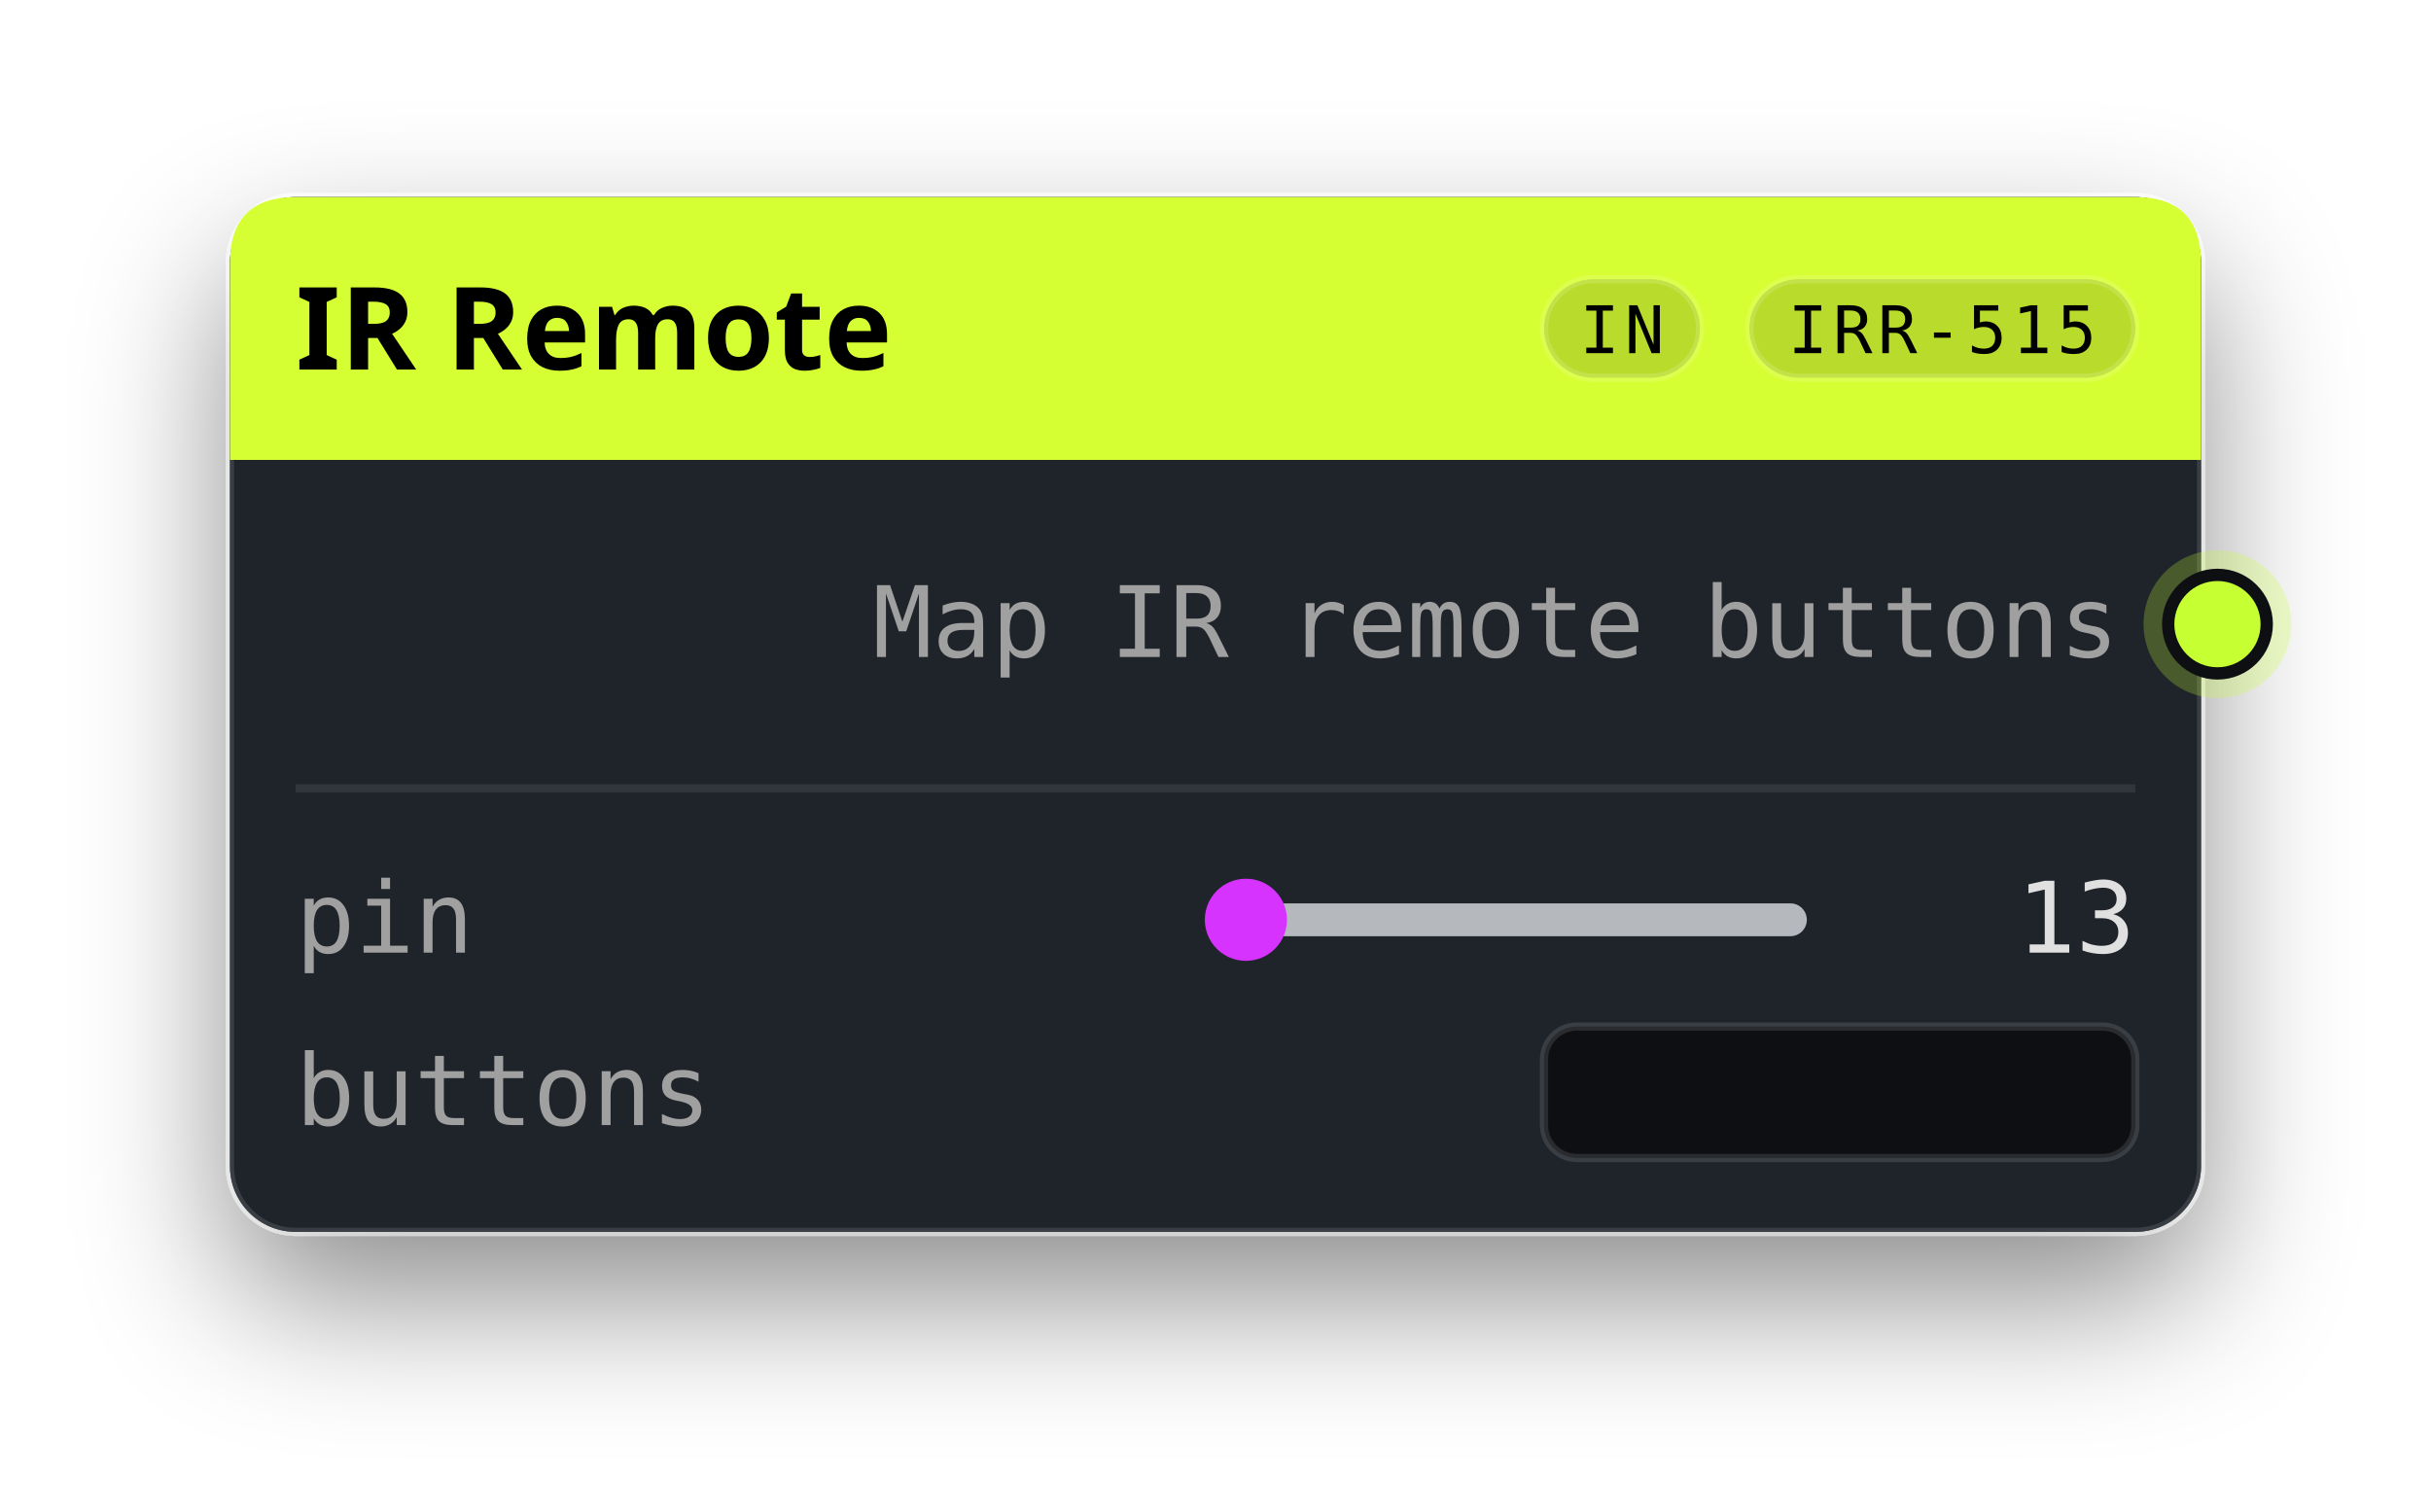
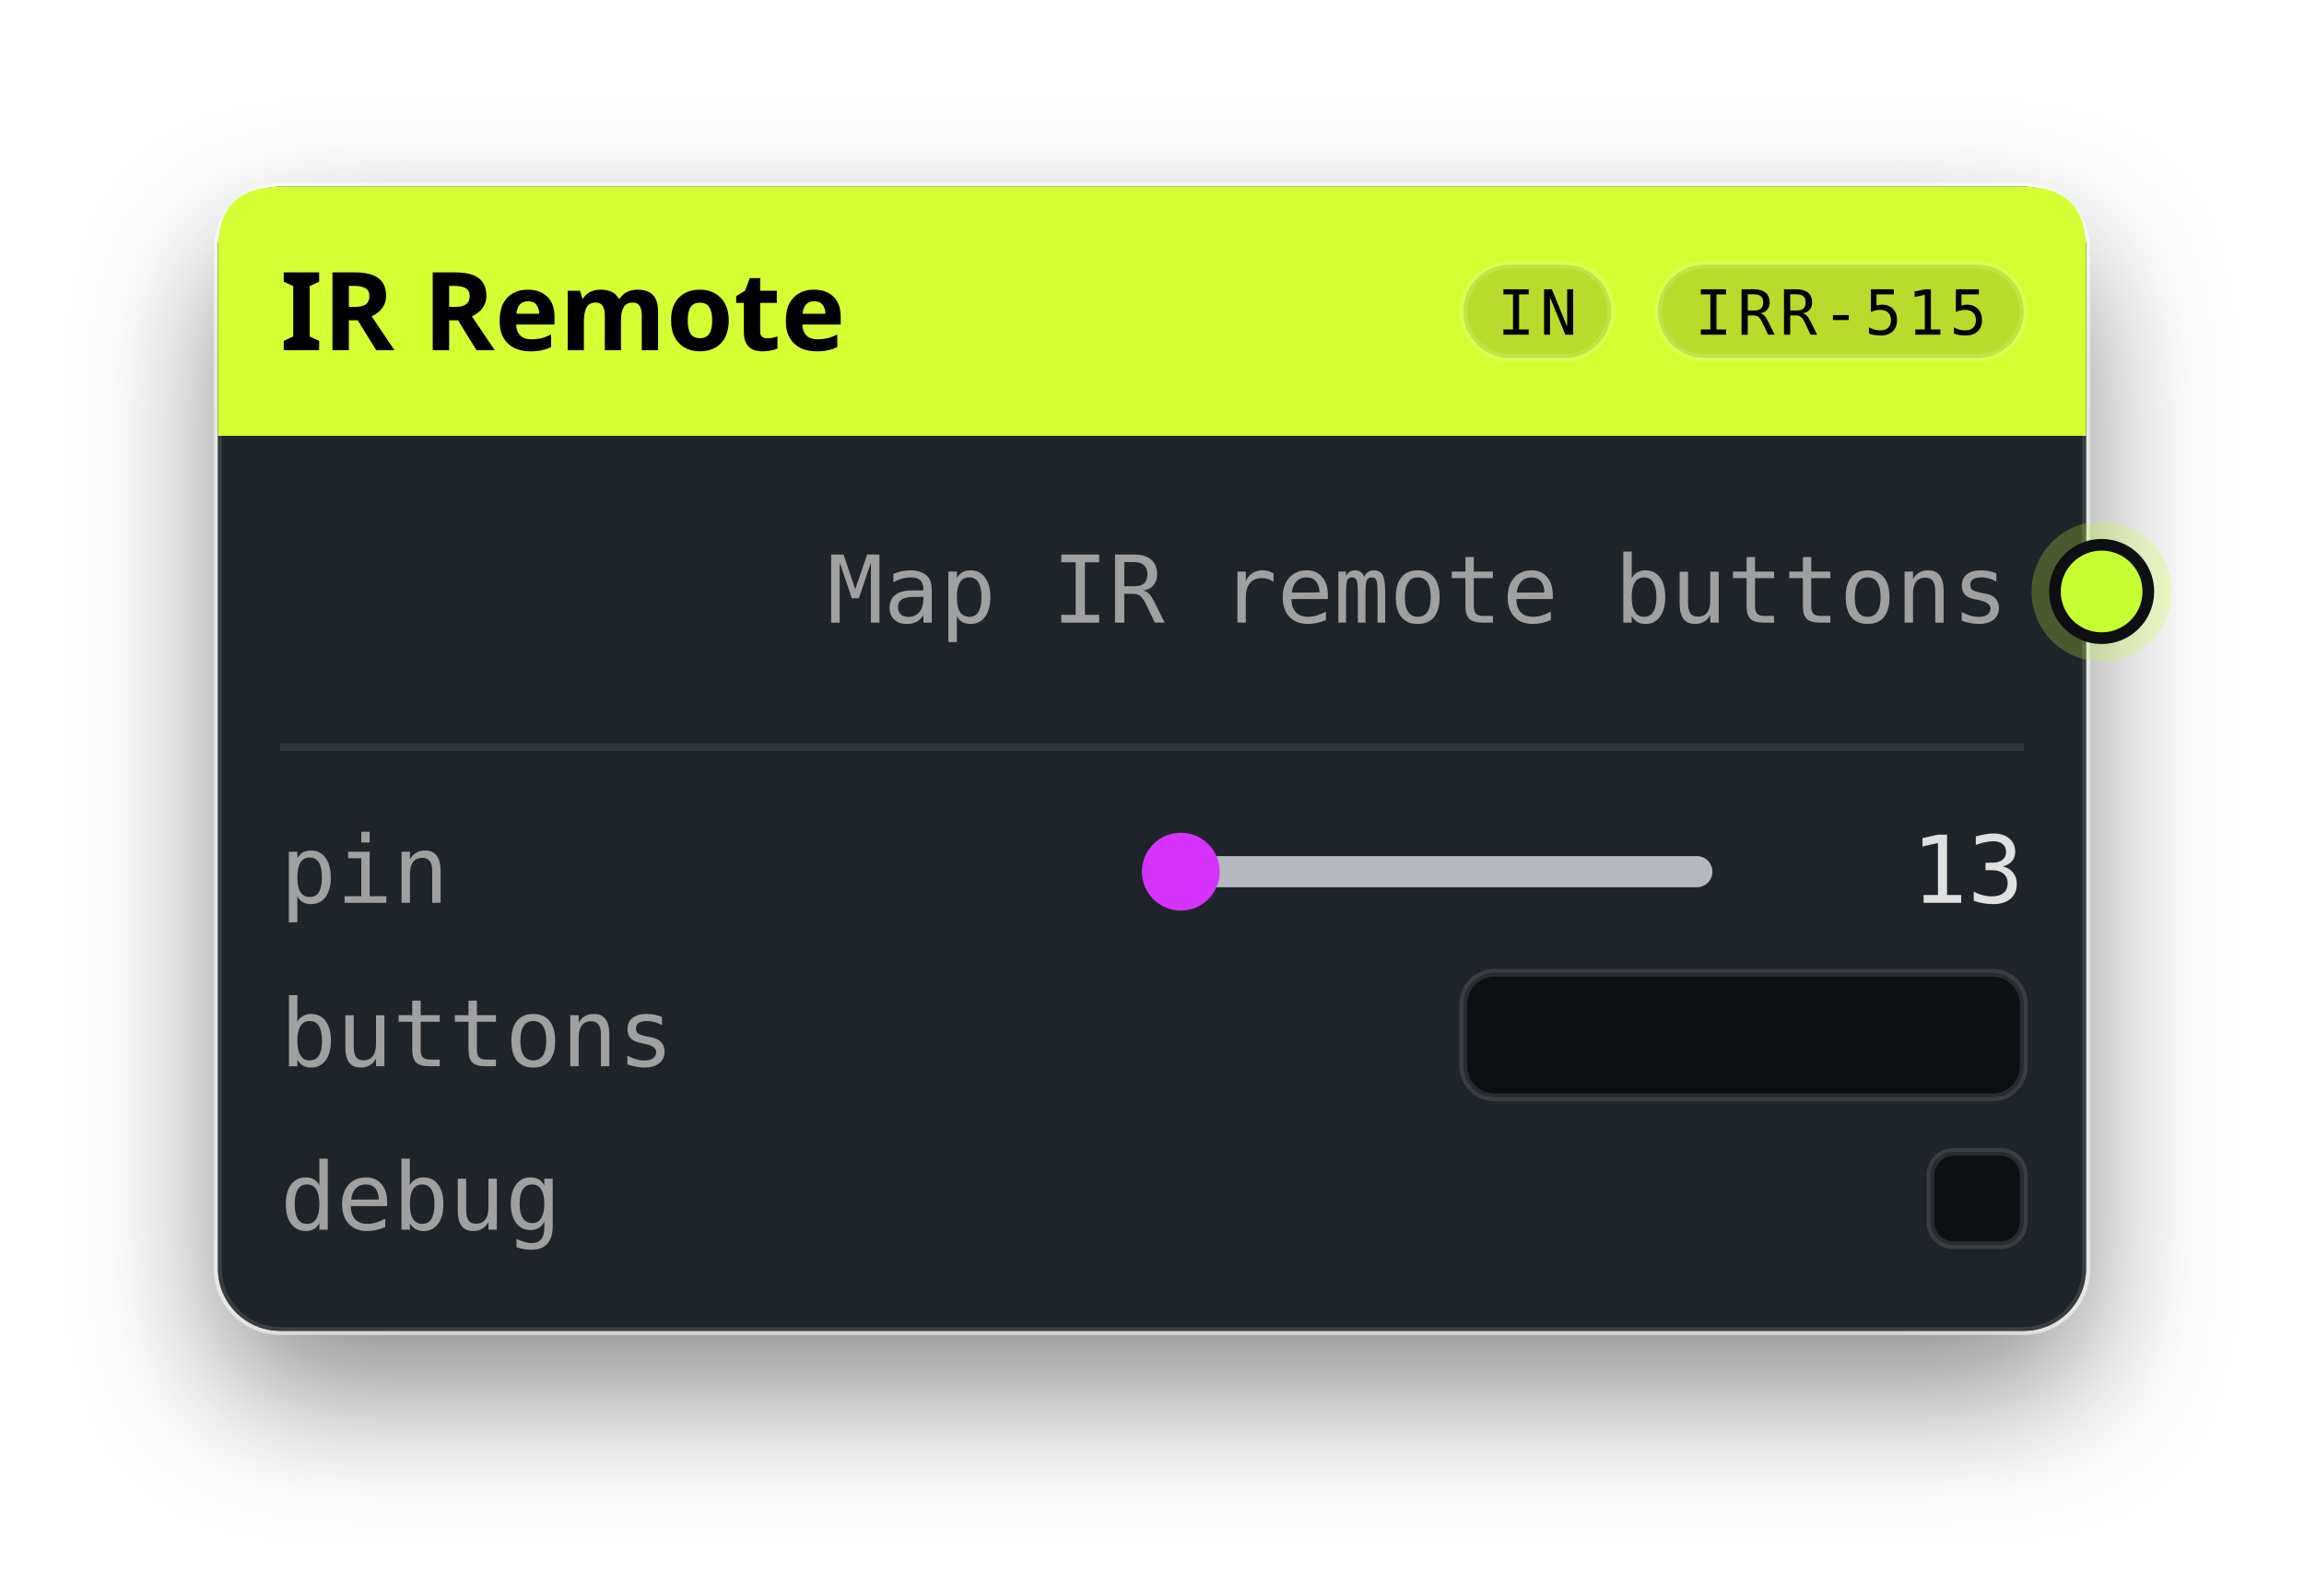
- <svg xmlns="http://www.w3.org/2000/svg" viewBox="0 0 296 184" width="296" height="184" role="img" aria-label="IR Remote node">
+ <svg xmlns="http://www.w3.org/2000/svg" viewBox="0 0 296 205" width="296" height="205" role="img" aria-label="IR Remote node">
  <defs>
    <filter id="shadow" x="-20%" y="-20%" width="140%" height="160%">
      <feDropShadow dx="0" dy="8" stdDeviation="9" flood-color="#000" flood-opacity="0.45" />
    </filter>
  </defs>
  <g transform="translate(28,24)">
-     <rect x="0" y="0" width="240" height="126" rx="8" fill="#1f242b" stroke="rgba(255,255,255,0.12)" filter="url(#shadow)" />
-     <rect x="0" y="0" width="240" height="126" rx="8" fill="#1f242b" stroke="rgba(255,255,255,0.12)" />
+     <rect x="0" y="0" width="240" height="147" rx="8" fill="#1f242b" stroke="rgba(255,255,255,0.12)" filter="url(#shadow)" />
+     <rect x="0" y="0" width="240" height="147" rx="8" fill="#1f242b" stroke="rgba(255,255,255,0.12)" />
    <path d="M0,32 L0,8 Q0,0 8,0 L232,0 Q240,0 240,8 L240,32 Z" fill="#d6ff33" />
    <text x="8" y="21" font-family="'Audiowide','Trebuchet MS','Arial Black',sans-serif" font-size="14" font-weight="600" fill="#000">IR Remote</text>
    <rect x="160" y="10" width="19" height="12" rx="6" fill="rgba(0,0,0,0.14)" stroke="rgba(255,255,255,0.14)" />
    <text x="169.5" y="19" text-anchor="middle" font-family="'JetBrains Mono','Cascadia Mono','Consolas',monospace" font-size="8" letter-spacing="0.08em" fill="#000">IN</text>
    <rect x="185" y="10" width="47" height="12" rx="6" fill="rgba(0,0,0,0.14)" stroke="rgba(255,255,255,0.14)" />
    <text x="208.5" y="19" text-anchor="middle" font-family="'JetBrains Mono','Cascadia Mono','Consolas',monospace" font-size="8" letter-spacing="0.08em" fill="#000">IRR-515</text>
    <circle cx="242" cy="52" r="9" fill="#c6ff32" opacity="0.25" />
    <circle cx="242" cy="52" r="6" fill="#c6ff32" stroke="#0d0f12" stroke-width="1.5" />
    <text x="230" y="56" text-anchor="end" font-family="'JetBrains Mono','Cascadia Mono','Consolas',monospace" font-size="12" fill="#a0a0a0">Map IR remote buttons</text>
    <line x1="8" y1="72" x2="232" y2="72" stroke="rgba(255,255,255,0.08)" />
    <text x="8" y="92" font-family="'JetBrains Mono','Cascadia Mono','Consolas',monospace" font-size="12" fill="#a0a0a0">pin</text>
    <g>
      <rect x="120" y="86" width="72" height="4" rx="2" fill="#cfd2d6" opacity="0.85" />
      <rect x="120" y="86" width="3.7" height="4" rx="2" fill="#d633ff" />
      <circle cx="123.7" cy="88" r="5" fill="#d633ff" />
      <text x="232" y="92" text-anchor="end" font-family="'JetBrains Mono','Cascadia Mono','Consolas',monospace" font-size="12" fill="#e0e0e0">13</text>
    </g>
    <text x="8" y="113" font-family="'JetBrains Mono','Cascadia Mono','Consolas',monospace" font-size="12" fill="#a0a0a0">buttons</text>
    <g>
      <rect x="160" y="101" width="72" height="16" rx="4" fill="#0d0f12" stroke="rgba(255,255,255,0.12)" />
      <text x="164" y="113" font-family="'JetBrains Mono','Cascadia Mono','Consolas',monospace" font-size="11" fill="#e0e0e0" />
    </g>
+     <text x="8" y="134" font-family="'JetBrains Mono','Cascadia Mono','Consolas',monospace" font-size="12" fill="#a0a0a0">debug</text>
+     <g>
+       <rect x="220" y="124" width="12" height="12" rx="3" fill="#0d0f12" stroke="rgba(255,255,255,0.12)" />
+     </g>
  </g>
</svg>
